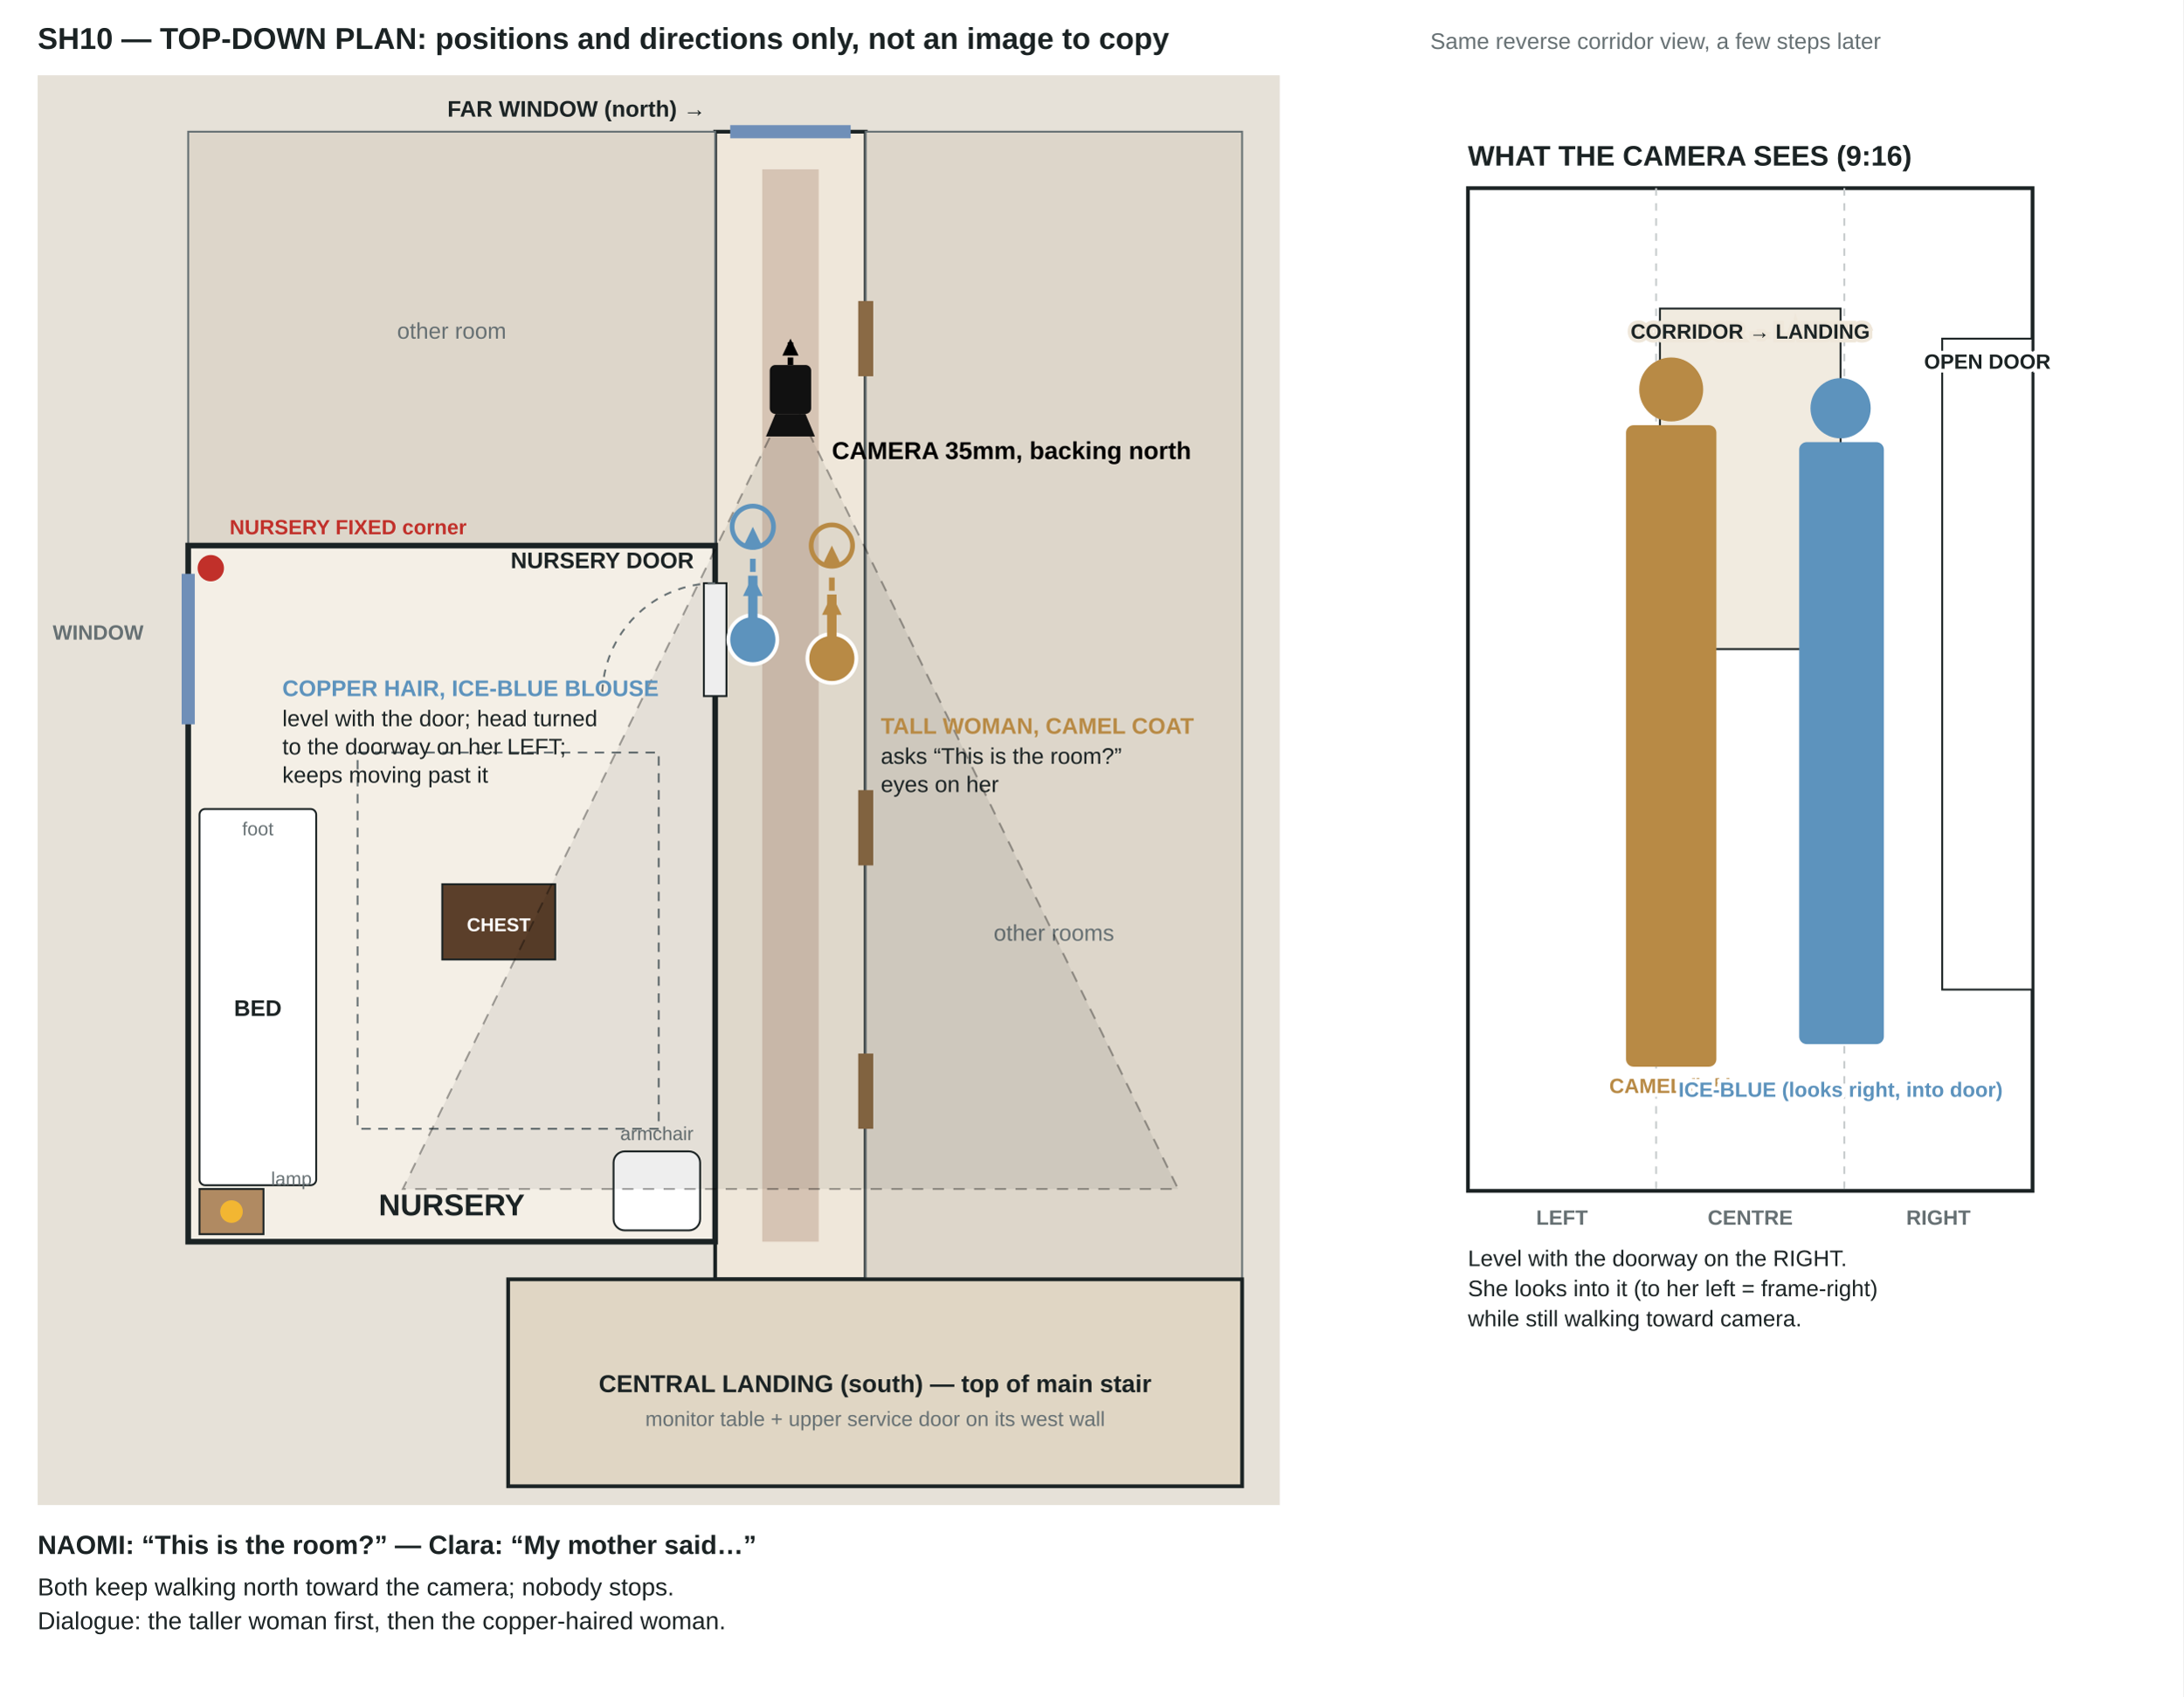
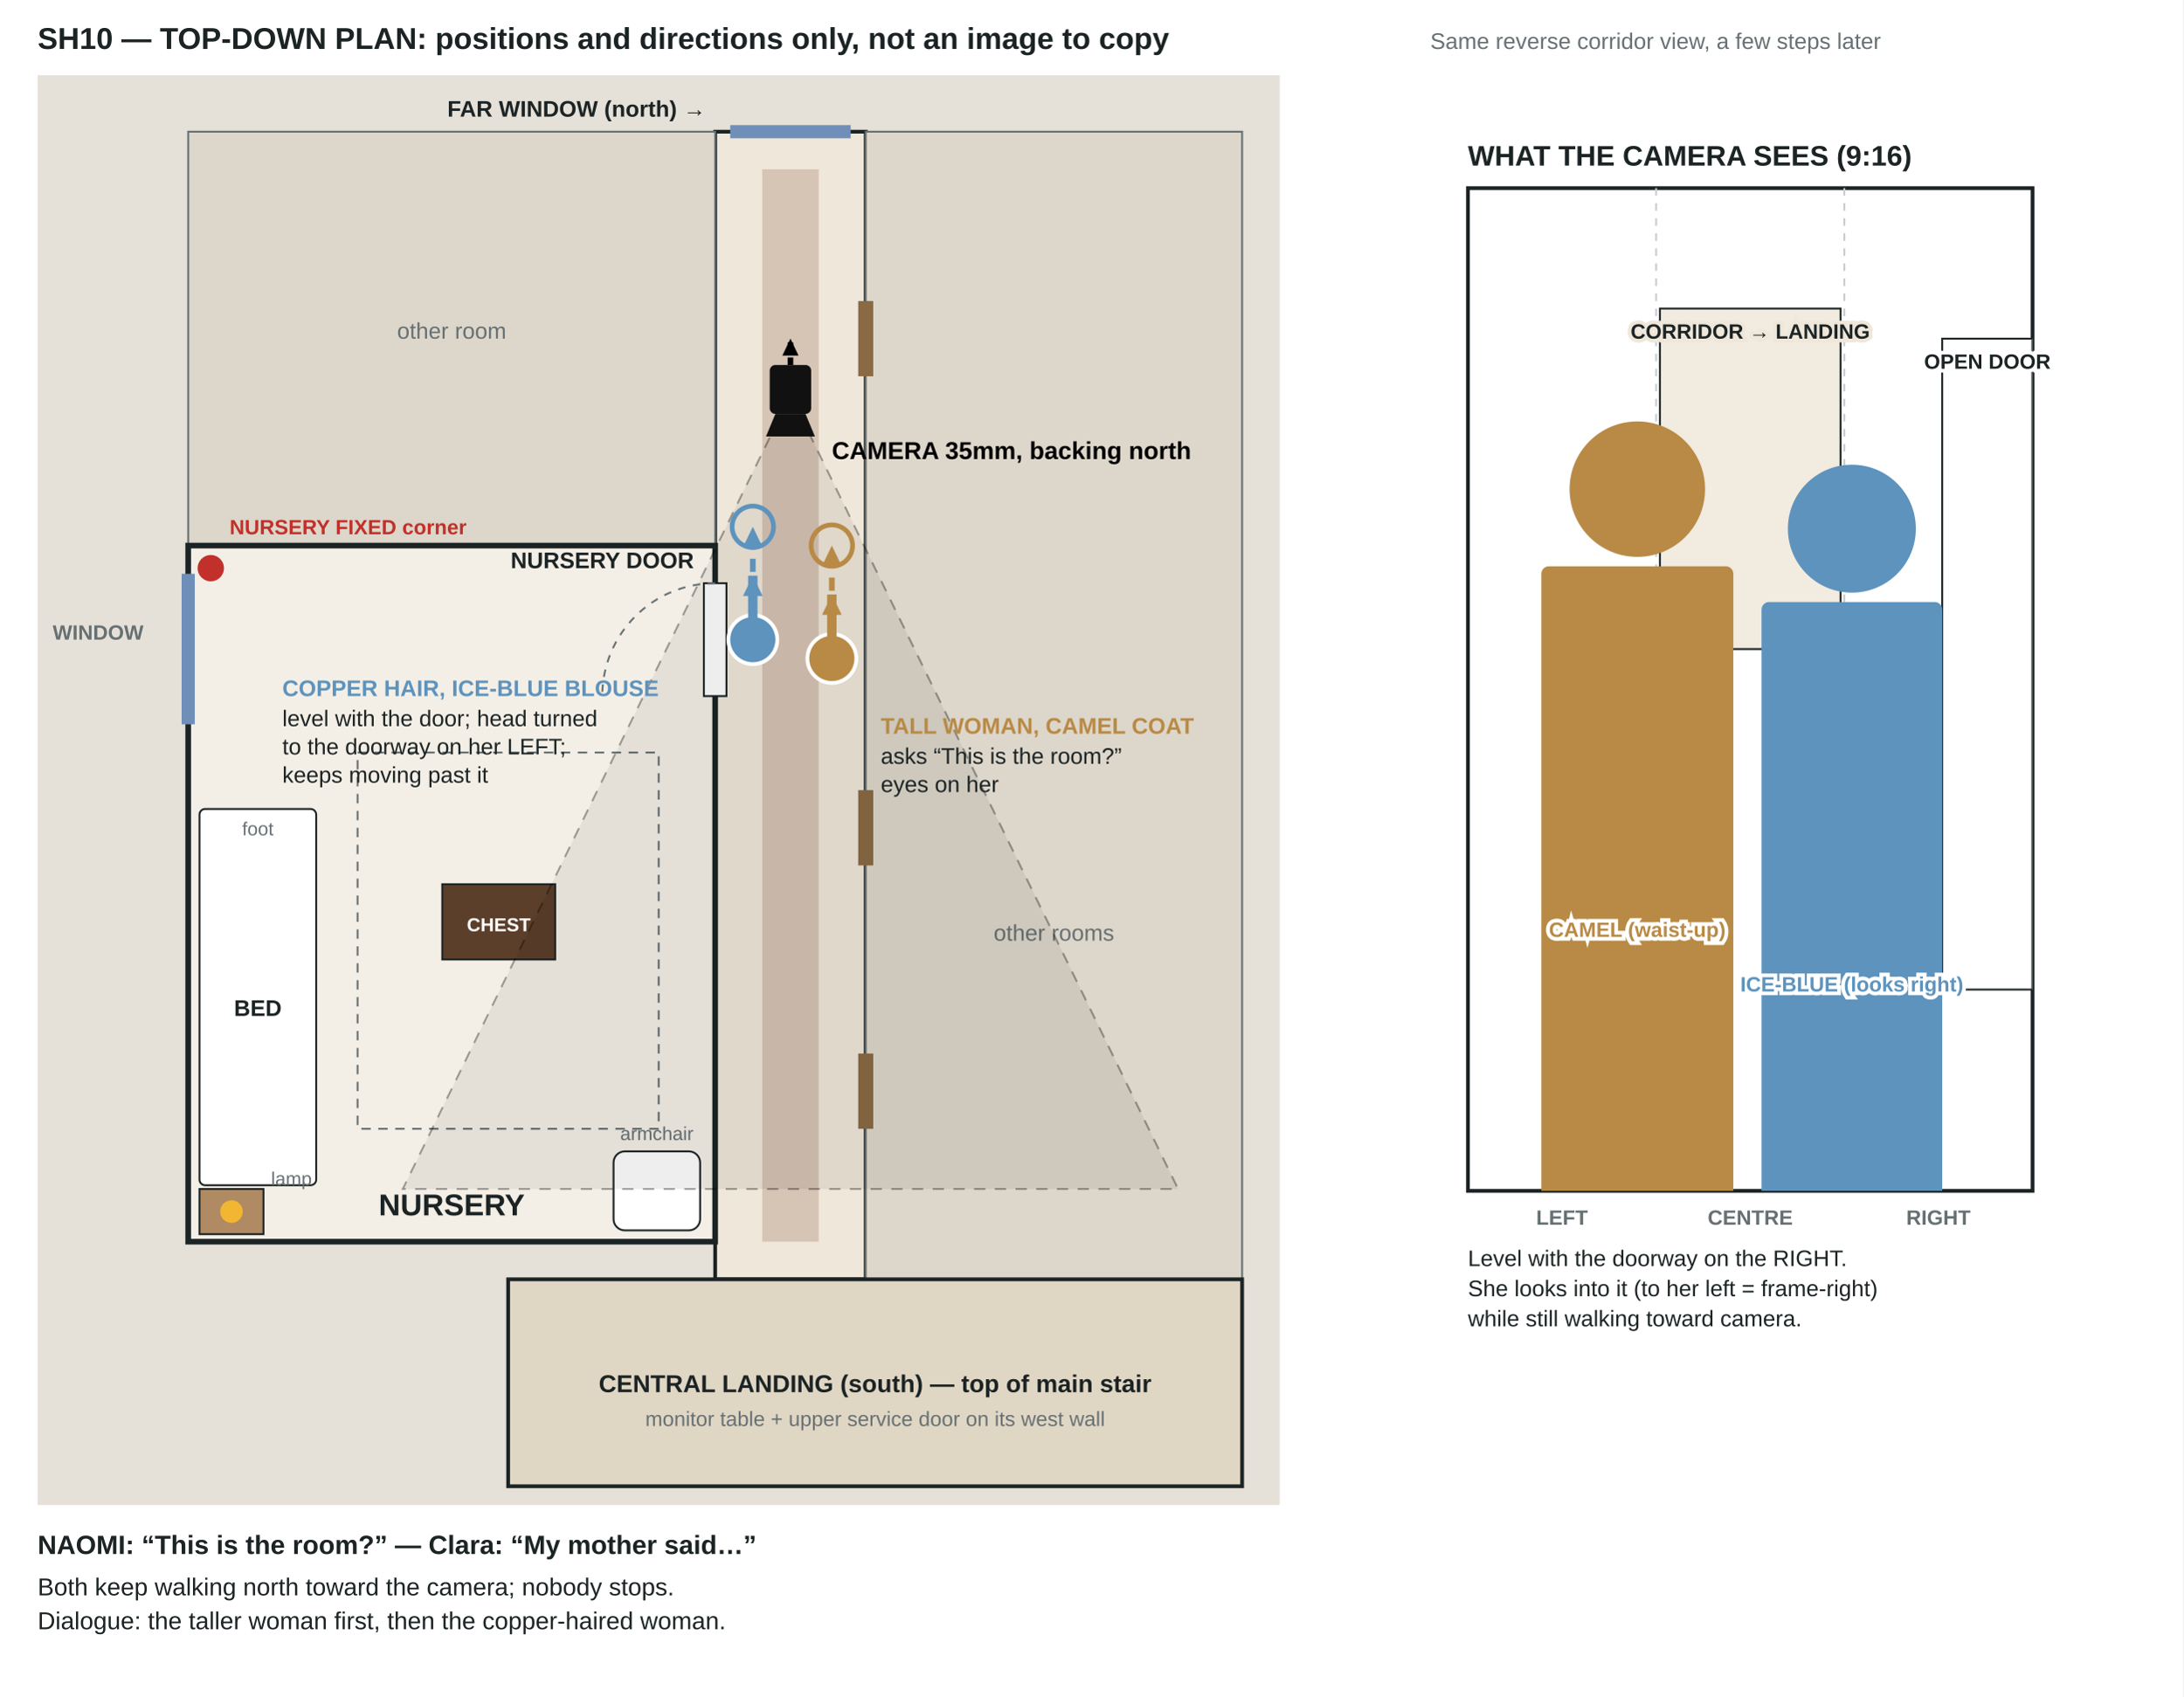
<svg xmlns="http://www.w3.org/2000/svg" width="1160" height="902" viewBox="0 0 1160 902">
  <rect width="100%" height="100%" fill="#ffffff" />
  <g transform="translate(20,40)">
    <rect x="0" y="0" width="660" height="760" fill="#e6e1d8" />
    <rect x="360" y="30" width="80" height="610" fill="#efe7da" stroke="#1b2324" stroke-width="2" />
    <rect x="385" y="50" width="30" height="570" fill="#b99a86" opacity="0.45" />
    <line x1="368" y1="30" x2="432" y2="30" stroke="#6f8fb8" stroke-width="7" />
    <text x="452" y="330" font-size="13" fill="#1b2324" text-anchor="start" font-weight="700" font-family="Arial, Helvetica, sans-serif">UPPER CORRIDOR</text>
    <rect x="440" y="30" width="200" height="610" fill="#ddd6ca" stroke="#667073" />
    <rect x="436" y="120" width="8" height="40" fill="#8a6a45" />
    <rect x="436" y="380" width="8" height="40" fill="#8a6a45" />
    <rect x="436" y="520" width="8" height="40" fill="#8a6a45" />
    <text x="540" y="460" font-size="12" fill="#667073" text-anchor="middle" font-weight="400" font-family="Arial, Helvetica, sans-serif">other rooms</text>
    <rect x="80" y="30" width="280" height="220" fill="#ddd6ca" stroke="#667073" />
    <text x="220" y="140" font-size="12" fill="#667073" text-anchor="middle" font-weight="400" font-family="Arial, Helvetica, sans-serif">other room</text>
    <text x="355" y="22" font-size="12" fill="#1b2324" text-anchor="end" font-weight="700" font-family="Arial, Helvetica, sans-serif">FAR WINDOW (north) →</text>
    <rect x="250" y="640" width="390" height="110" fill="#e0d6c4" stroke="#1b2324" stroke-width="2" />
    <text x="445" y="700" font-size="13" fill="#1b2324" text-anchor="middle" font-weight="700" font-family="Arial, Helvetica, sans-serif">CENTRAL LANDING (south) — top of main stair</text>
    <text x="445" y="718" font-size="11" fill="#667073" text-anchor="middle" font-weight="400" font-family="Arial, Helvetica, sans-serif">monitor table + upper service door on its west wall</text>
    <rect x="80" y="250" width="280" height="370" fill="#f4efe6" stroke="#1b2324" stroke-width="3" />
    <text x="220" y="606" font-size="16" fill="#1b2324" text-anchor="middle" font-weight="700" font-family="Arial, Helvetica, sans-serif">NURSERY</text>
    <line x1="80" y1="265" x2="80" y2="345" stroke="#6f8fb8" stroke-width="7" />
    <text x="8" y="300" font-size="11" fill="#667073" text-anchor="start" font-weight="700" font-family="Arial, Helvetica, sans-serif">WINDOW</text>
    <rect x="354" y="270" width="12" height="60" fill="#ffffff" stroke="#1b2324" />
    <path d="M360 270 A60 60 0 0 0 300 330" fill="none" stroke="#667073" stroke-dasharray="4 4" />
    <text x="300" y="262" font-size="12" fill="#1b2324" text-anchor="middle" font-weight="700" font-family="Arial, Helvetica, sans-serif">NURSERY DOOR</text>
    <rect x="86" y="390" width="62" height="200" rx="3" fill="#ffffff" stroke="#1b2324" />
    <text x="117" y="500" font-size="12" fill="#1b2324" text-anchor="middle" font-weight="700" font-family="Arial, Helvetica, sans-serif">BED</text>
    <text x="117" y="404" font-size="10" fill="#667073" text-anchor="middle" font-weight="400" font-family="Arial, Helvetica, sans-serif">foot</text>
    <rect x="86" y="592" width="34" height="24" fill="#b08a62" stroke="#1b2324" />
    <circle cx="103" cy="604" r="6" fill="#f2b632" />
    <text x="124" y="590" font-size="10" fill="#667073" text-anchor="start" font-weight="400" font-family="Arial, Helvetica, sans-serif">lamp</text>
    <rect x="306" y="572" width="46" height="42" rx="6" fill="#ffffff" stroke="#1b2324" />
    <text x="329" y="566" font-size="10" fill="#667073" text-anchor="middle" font-weight="400" font-family="Arial, Helvetica, sans-serif">armchair</text>
    <rect x="170" y="360" width="160" height="200" fill="none" stroke="#667073" stroke-dasharray="5 4" />
    <rect x="215" y="430" width="60" height="40" fill="#5b3f2a" stroke="#1b2324" />
    <text x="245" y="455" font-size="10" fill="#ffffff" text-anchor="middle" font-weight="700" font-family="Arial, Helvetica, sans-serif">CHEST</text>
    <circle cx="92" cy="262" r="7" fill="#c1302a" />
    <text x="102" y="244" font-size="11" fill="#c1302a" text-anchor="start" font-weight="700" font-family="Arial, Helvetica, sans-serif">NURSERY FIXED corner</text>
    <polygon points="400,170 606,592 194,592" fill="#000000" fill-opacity="0.07" stroke="#000" stroke-opacity="0.35" stroke-dasharray="6 5" />
    <line x1="400" y1="170" x2="400" y2="140" stroke="#000000" stroke-width="3" stroke-dasharray="4 4" />
    <polygon points="400,140 404.3,149.0 395.7,149.0" fill="#000000" />
    <g transform="translate(400,170) rotate(90)">
      <rect x="-16" y="-11" width="26" height="22" rx="3" fill="#111" />
      <polygon points="10,-8 22,-13 22,13 10,8" fill="#111" />
    </g>
    <text x="422" y="204" font-size="13" fill="#000" text-anchor="start" font-weight="700" font-family="Arial, Helvetica, sans-serif">CAMERA 35mm, backing north</text>
    <line x1="380" y1="300" x2="380" y2="240" stroke="#5d93bd" stroke-width="3" stroke-dasharray="7 5" />
    <polygon points="380,240 385.2,250.8 374.8,250.8" fill="#5d93bd" />
    <circle cx="380" cy="240" r="11" fill="none" stroke="#5d93bd" stroke-width="2.5" />
    <circle cx="380" cy="300" r="13" fill="#5d93bd" stroke="#fff" stroke-width="2" />
    <line x1="380" y1="300" x2="380.0" y2="266.0" stroke="#5d93bd" stroke-width="5" />
    <polygon points="380.0,266.0 385.2,276.8 374.8,276.8" fill="#5d93bd" />
    <text x="130" y="330" font-size="12" fill="#5d93bd" text-anchor="start" font-weight="700" font-family="Arial, Helvetica, sans-serif">COPPER HAIR, ICE-BLUE BLOUSE</text>
    <text x="130" y="346" font-size="12" fill="#1b2324" text-anchor="start" font-weight="400" font-family="Arial, Helvetica, sans-serif">level with the door; head turned</text>
    <text x="130" y="361" font-size="12" fill="#1b2324" text-anchor="start" font-weight="400" font-family="Arial, Helvetica, sans-serif">to the doorway on her LEFT;</text>
    <text x="130" y="376" font-size="12" fill="#1b2324" text-anchor="start" font-weight="400" font-family="Arial, Helvetica, sans-serif">keeps moving past it</text>
    <line x1="422" y1="310" x2="422" y2="250" stroke="#b88a45" stroke-width="3" stroke-dasharray="7 5" />
    <polygon points="422,250 427.2,260.8 416.8,260.8" fill="#b88a45" />
    <circle cx="422" cy="250" r="11" fill="none" stroke="#b88a45" stroke-width="2.5" />
    <circle cx="422" cy="310" r="13" fill="#b88a45" stroke="#fff" stroke-width="2" />
    <line x1="422" y1="310" x2="422.0" y2="276.0" stroke="#b88a45" stroke-width="5" />
    <polygon points="422.0,276.0 427.2,286.8 416.8,286.8" fill="#b88a45" />
    <text x="448" y="350" font-size="12" fill="#b88a45" text-anchor="start" font-weight="700" font-family="Arial, Helvetica, sans-serif">TALL WOMAN, CAMEL COAT</text>
    <text x="448" y="366" font-size="12" fill="#1b2324" text-anchor="start" font-weight="400" font-family="Arial, Helvetica, sans-serif">asks “This is the room?”</text>
    <text x="448" y="381" font-size="12" fill="#1b2324" text-anchor="start" font-weight="400" font-family="Arial, Helvetica, sans-serif">eyes on her</text>
    <text x="760" y="48" font-size="15" fill="#1b2324" text-anchor="start" font-weight="700" font-family="Arial, Helvetica, sans-serif">WHAT THE CAMERA SEES (9:16)</text>
    <rect x="760" y="60" width="300" height="533" fill="#ffffff" stroke="#1b2324" stroke-width="2" />
    <line x1="860" y1="60" x2="860" y2="593" stroke="#c8cccd" stroke-dasharray="4 4" />
    <line x1="960" y1="60" x2="960" y2="593" stroke="#c8cccd" stroke-dasharray="4 4" />
    <text x="810.0" y="611" font-size="11" fill="#667073" text-anchor="middle" font-weight="600" font-family="Arial, Helvetica, sans-serif">LEFT</text>
    <text x="910.0" y="611" font-size="11" fill="#667073" text-anchor="middle" font-weight="600" font-family="Arial, Helvetica, sans-serif">CENTRE</text>
    <text x="1010.0" y="611" font-size="11" fill="#667073" text-anchor="middle" font-weight="600" font-family="Arial, Helvetica, sans-serif">RIGHT</text>
-     <rect x="862" y="124" width="96" height="181" fill="#efe7da" fill-opacity="0.85" stroke="#1b2324" />
-     <rect x="1012" y="140" width="48" height="346" fill="#ffffff" fill-opacity="0.85" stroke="#1b2324" />
-     <circle cx="868" cy="167" r="17" fill="#b88a45" />
-     <rect x="844" y="186" width="48" height="341" rx="4" fill="#b88a45" />
-     <circle cx="958" cy="177" r="16" fill="#5d93bd" />
-     <rect x="936" y="195" width="45" height="320" rx="4" fill="#5d93bd" />
+     <clipPath id="frameclip">
+       <rect x="760" y="60" width="300" height="533" />
+     </clipPath>
+     <g clip-path="url(#frameclip)">
+       <rect x="862" y="124" width="96" height="181" fill="#efe7da" fill-opacity="0.85" stroke="#1b2324" />
+       <rect x="1012" y="140" width="48" height="346" fill="#ffffff" fill-opacity="0.85" stroke="#1b2324" />
+       <circle cx="850" cy="220" r="36" fill="#b88a45" />
+       <rect x="799" y="261" width="102" height="384" rx="4" fill="#b88a45" />
+       <circle cx="964" cy="241" r="34" fill="#5d93bd" />
+       <rect x="916" y="280" width="96" height="373" rx="4" fill="#5d93bd" />
+     </g>
    <text x="910" y="140" font-size="11" fill="#1b2324" text-anchor="middle" font-weight="700" font-family="Arial, Helvetica, sans-serif" paint-order="stroke" stroke="#efe7da" stroke-width="4">CORRIDOR → LANDING</text>
    <text x="1036" y="156" font-size="11" fill="#1b2324" text-anchor="middle" font-weight="700" font-family="Arial, Helvetica, sans-serif" paint-order="stroke" stroke="#ffffff" stroke-width="4">OPEN DOOR</text>
-     <text x="868" y="541" font-size="11" fill="#b88a45" text-anchor="middle" font-weight="700" font-family="Arial, Helvetica, sans-serif" paint-order="stroke" stroke="#ffffff" stroke-width="4">CAMEL (left)</text>
-     <text x="958" y="543" font-size="11" fill="#5d93bd" text-anchor="middle" font-weight="700" font-family="Arial, Helvetica, sans-serif" paint-order="stroke" stroke="#ffffff" stroke-width="4">ICE-BLUE (looks right, into door)</text>
+     <text x="850" y="458" font-size="11" fill="#b88a45" text-anchor="middle" font-weight="700" font-family="Arial, Helvetica, sans-serif" paint-order="stroke" stroke="#ffffff" stroke-width="4">CAMEL (waist-up)</text>
+     <text x="964" y="487" font-size="11" fill="#5d93bd" text-anchor="middle" font-weight="700" font-family="Arial, Helvetica, sans-serif" paint-order="stroke" stroke="#ffffff" stroke-width="4">ICE-BLUE (looks right)</text>
    <text x="760" y="633" font-size="12" fill="#1b2324" text-anchor="start" font-weight="400" font-family="Arial, Helvetica, sans-serif">Level with the doorway on the RIGHT.</text>
    <text x="760" y="649" font-size="12" fill="#1b2324" text-anchor="start" font-weight="400" font-family="Arial, Helvetica, sans-serif">She looks into it (to her left = frame-right)</text>
    <text x="760" y="665" font-size="12" fill="#1b2324" text-anchor="start" font-weight="400" font-family="Arial, Helvetica, sans-serif">while still walking toward camera.</text>
  </g>
  <text x="20" y="26" font-size="16" fill="#1b2324" text-anchor="start" font-weight="700" font-family="Arial, Helvetica, sans-serif">SH10 — TOP-DOWN PLAN: positions and directions only, not an image to copy</text>
  <text x="20" y="826" font-size="14" fill="#1b2324" text-anchor="start" font-weight="700" font-family="Arial, Helvetica, sans-serif">NAOMI: “This is the room?” — Clara: “My mother said…”</text>
  <text x="760" y="26" font-size="12" fill="#667073" text-anchor="start" font-weight="400" font-family="Arial, Helvetica, sans-serif">Same reverse corridor view, a few steps later</text>
  <text x="20" y="848" font-size="13" fill="#1b2324" text-anchor="start" font-weight="400" font-family="Arial, Helvetica, sans-serif">Both keep walking north toward the camera; nobody stops.</text>
  <text x="20" y="866" font-size="13" fill="#1b2324" text-anchor="start" font-weight="400" font-family="Arial, Helvetica, sans-serif">Dialogue: the taller woman first, then the copper-haired woman.</text>
</svg>
